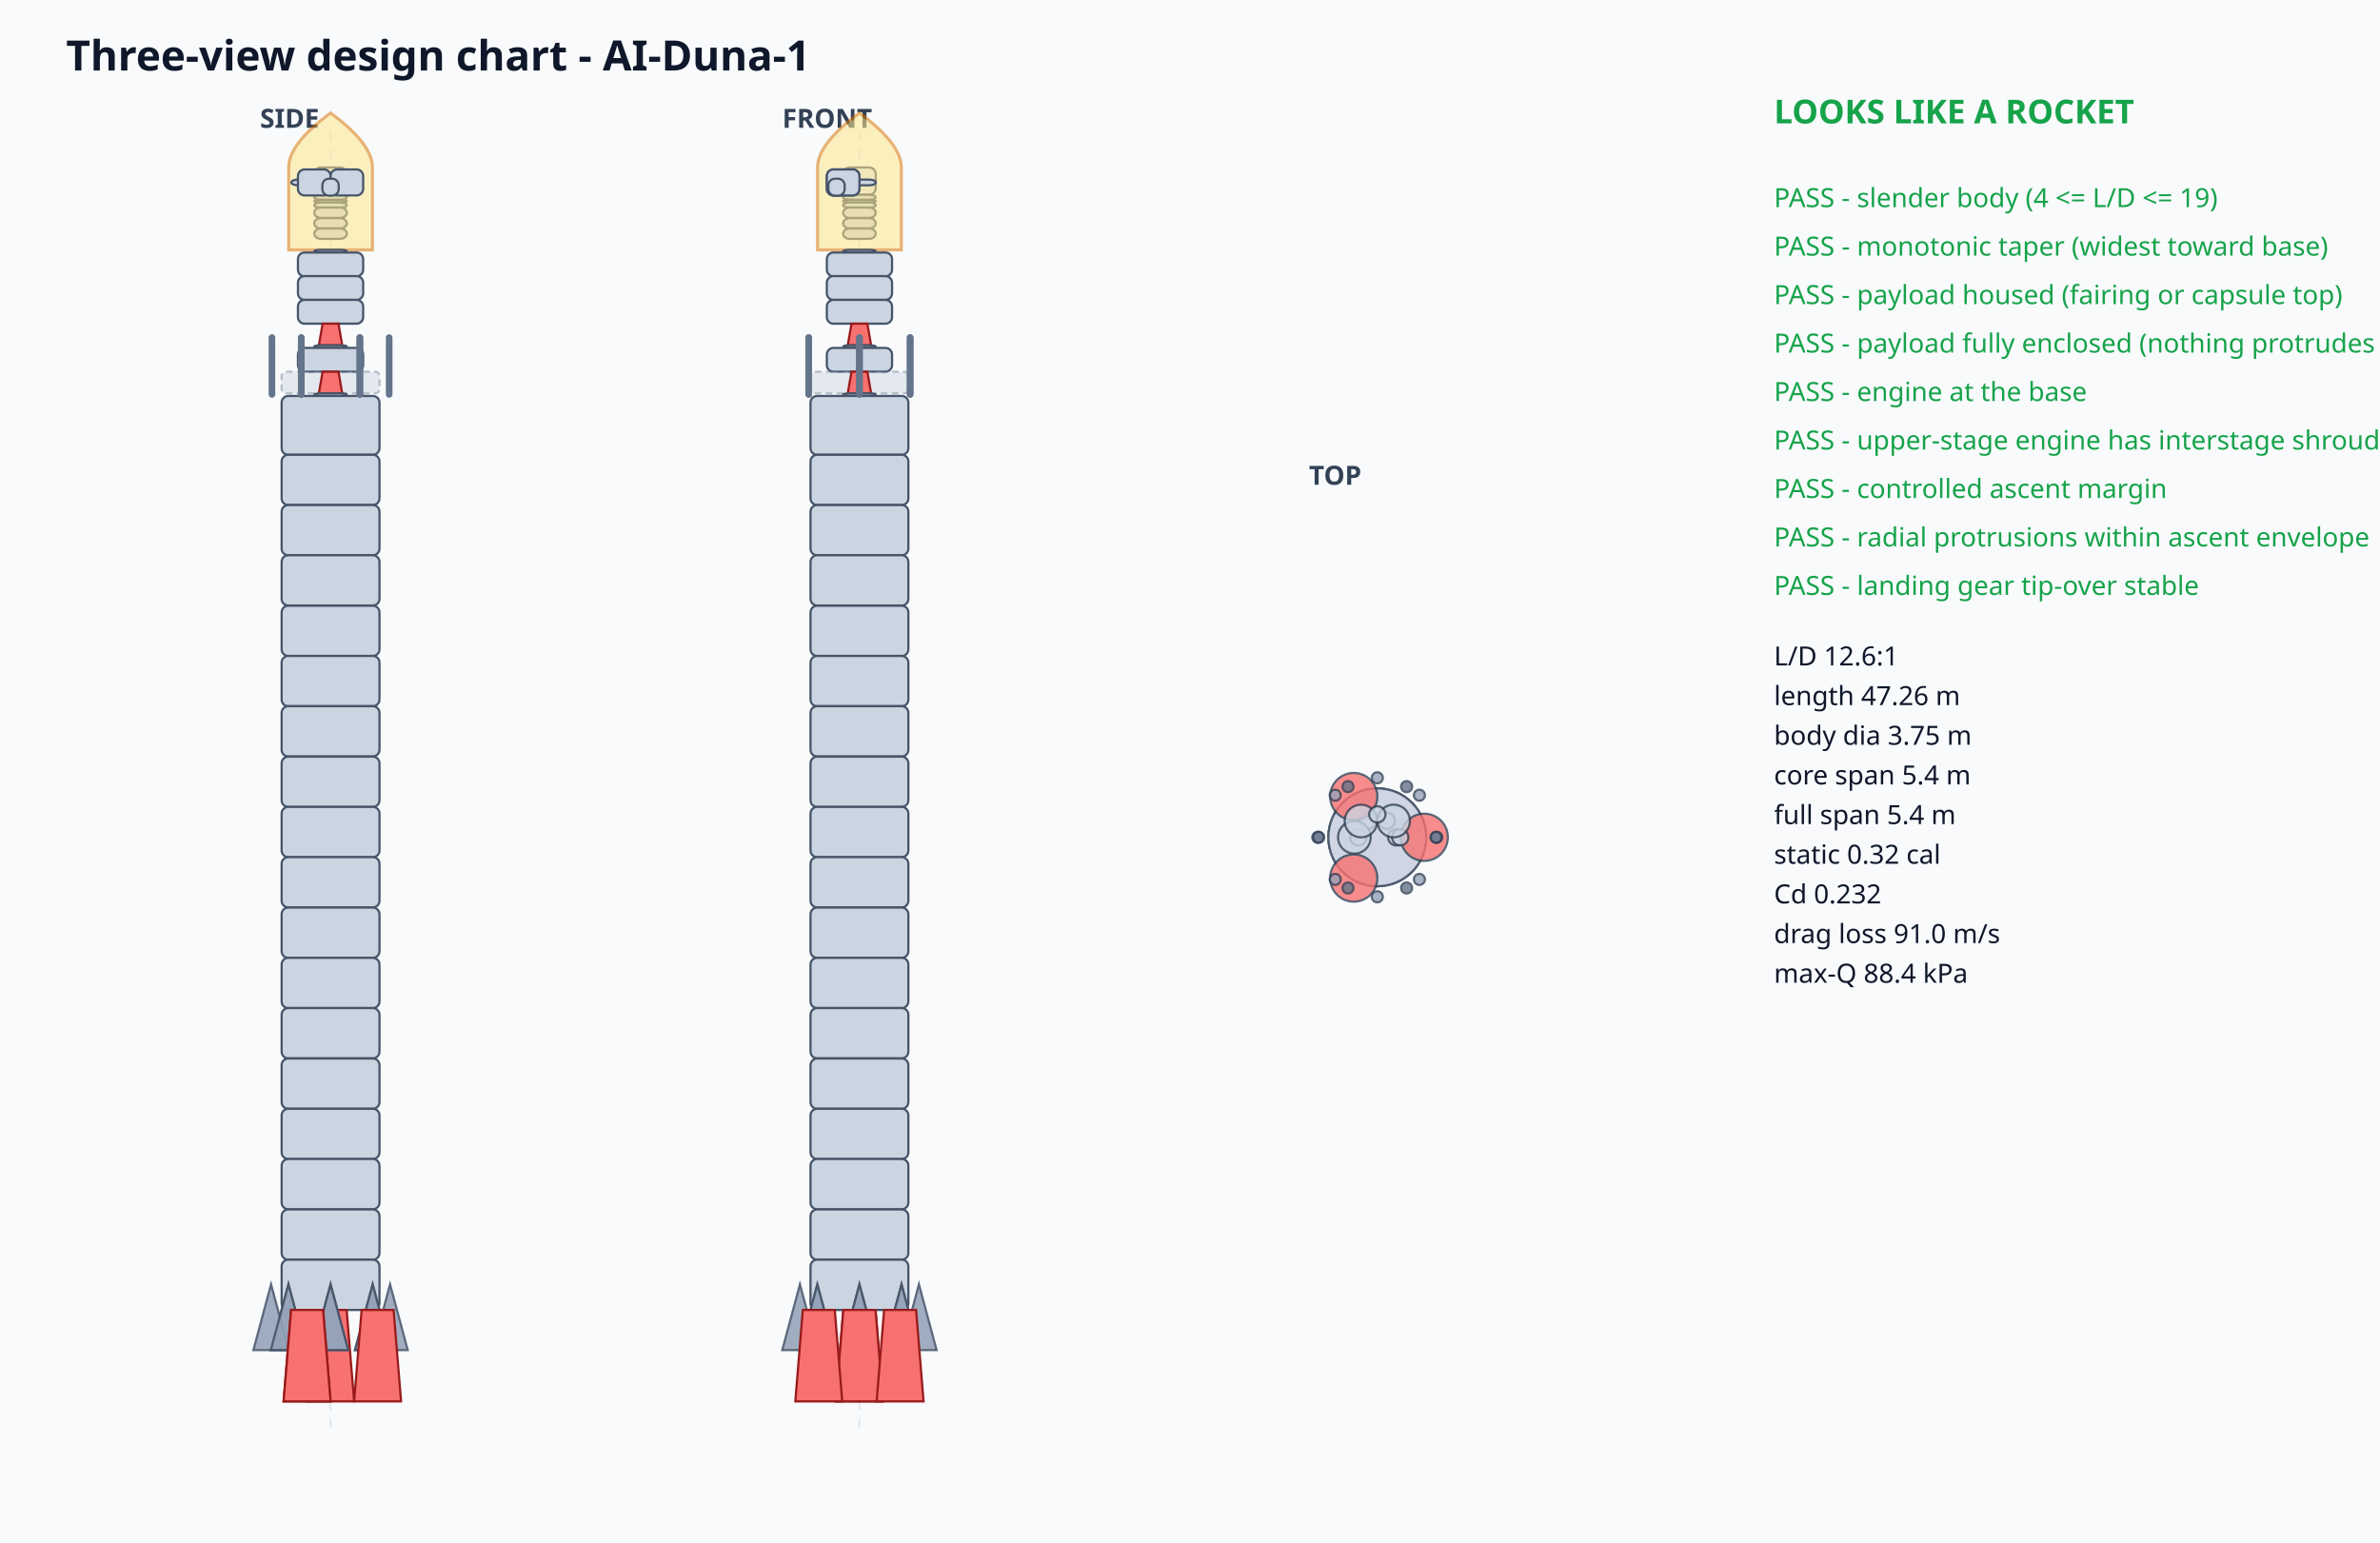
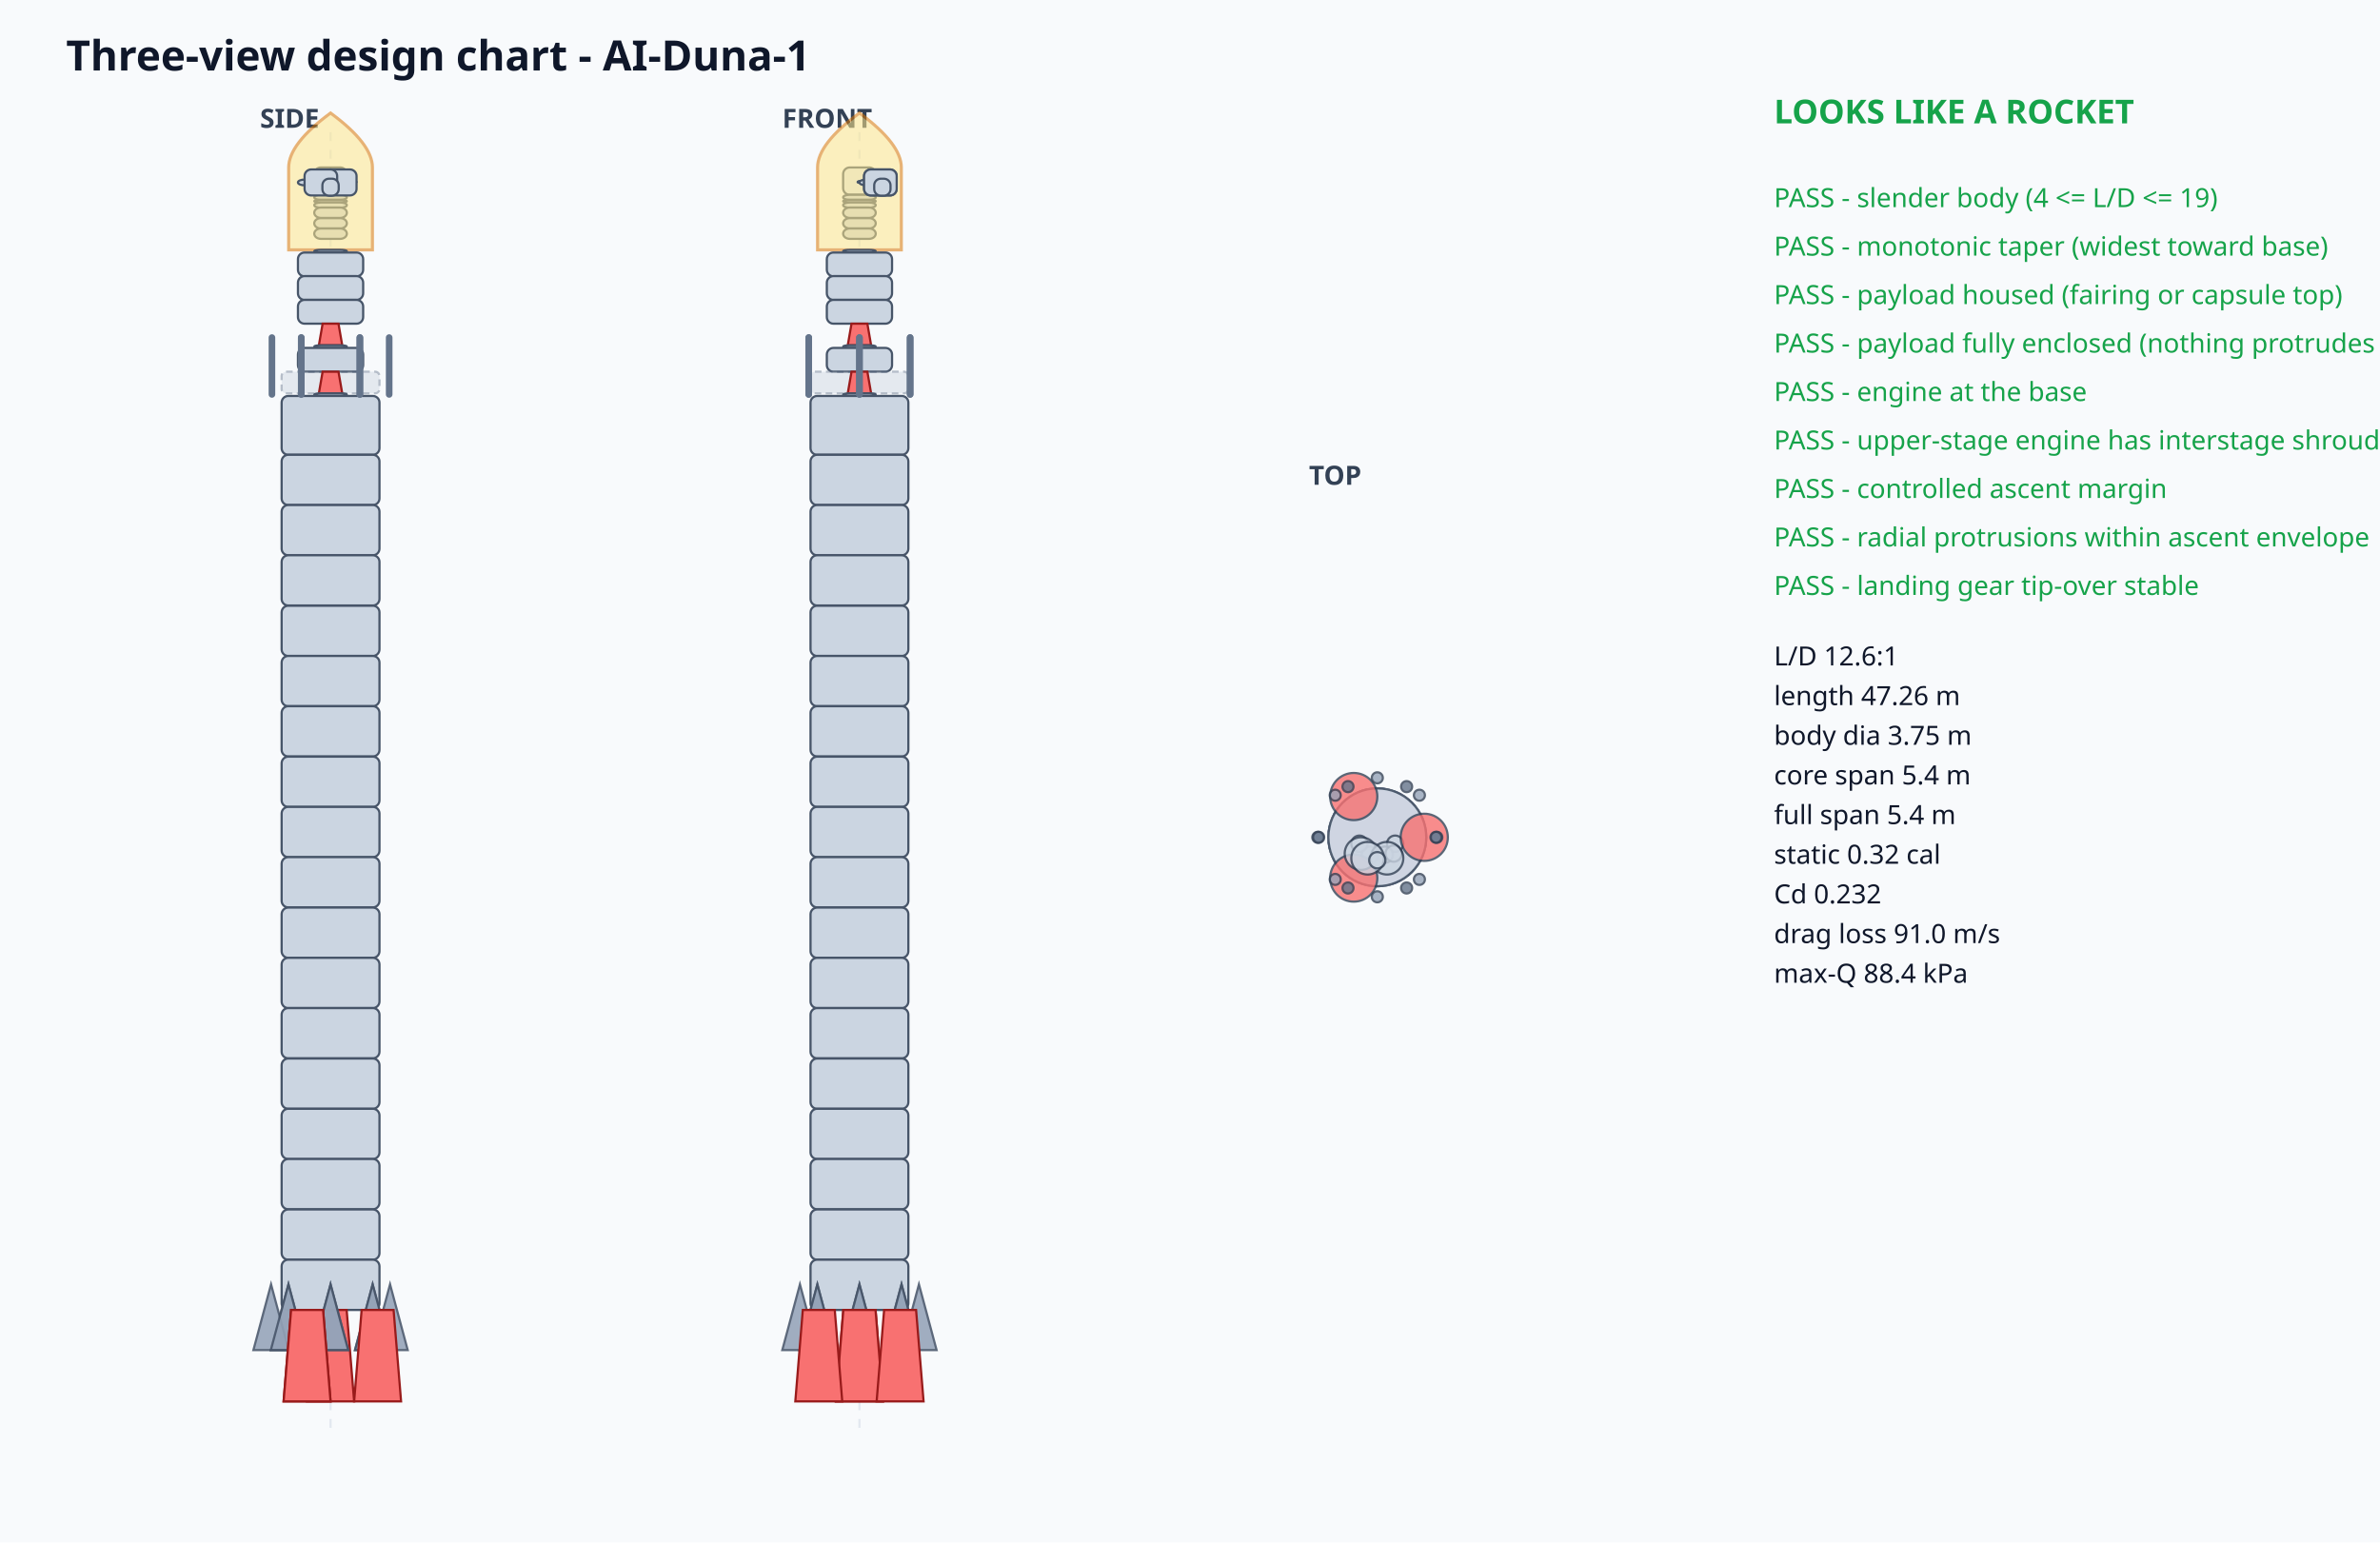
<svg xmlns="http://www.w3.org/2000/svg" width="1080" height="700" viewBox="0 0 1080 700" font-family="system-ui,Segoe UI,sans-serif">
  <rect width="1080" height="700" fill="#f8fafc" />
  <text x="30" y="32" font-size="19" font-weight="700" fill="#0f172a">Three-view design chart - AI-Duna-1</text>
  <text x="805" y="56" font-size="15" font-weight="700" fill="#16a34a">LOOKS LIKE A ROCKET</text>
  <text x="118" y="58" font-size="12" font-weight="700" fill="#334155">SIDE</text>
  <text x="355" y="58" font-size="12" font-weight="700" fill="#334155">FRONT</text>
  <text x="594" y="220" font-size="12" font-weight="700" fill="#334155">TOP</text>
  <line x1="150.0" y1="60" x2="150.0" y2="650" stroke="#e2e8f0" stroke-dasharray="4 4" />
  <line x1="390.0" y1="60" x2="390.0" y2="650" stroke="#e2e8f0" stroke-dasharray="4 4" />
  <circle cx="625.0" cy="380.0" r="22.2" fill="none" stroke="#94a3b8" stroke-dasharray="4 4" />
  <rect x="142.6" y="76.0" width="14.8" height="12.4" rx="3" fill="#e2e8f0" stroke="#475569" />
  <rect x="142.6" y="88.4" width="14.8" height="2.3" rx="3" fill="#cbd5e1" stroke="#475569" />
  <rect x="142.6" y="90.7" width="14.8" height="1.2" rx="3" fill="#cbd5e1" stroke="#475569" />
  <rect x="142.6" y="91.9" width="14.8" height="2.4" rx="3" fill="#cbd5e1" stroke="#475569" />
  <rect x="142.6" y="94.2" width="14.8" height="4.7" rx="3" fill="#cbd5e1" stroke="#475569" />
  <rect x="142.6" y="99.0" width="14.8" height="4.7" rx="3" fill="#cbd5e1" stroke="#475569" />
  <rect x="142.6" y="103.7" width="14.8" height="4.7" rx="3" fill="#cbd5e1" stroke="#475569" />
  <path d="M 131.0 113.4 L 131.0 76.0 Q 131.0 65.3 150.0 51.3 Q 169.0 65.3 169.0 76.0 L 169.0 113.4 Z" fill="#fde68a" stroke="#d97706" stroke-width="1.4" opacity="0.55" />
  <rect x="142.6" y="113.4" width="14.8" height="1.2" rx="3" fill="#cbd5e1" stroke="#475569" />
  <rect x="135.2" y="114.6" width="29.6" height="10.8" rx="3" fill="#cbd5e1" stroke="#475569" />
  <rect x="135.2" y="125.3" width="29.6" height="10.8" rx="3" fill="#cbd5e1" stroke="#475569" />
  <rect x="135.2" y="136.1" width="29.6" height="10.8" rx="3" fill="#cbd5e1" stroke="#475569" />
  <polygon points="146.4,146.9 153.6,146.9 155.3,156.7 144.7,156.7" fill="#f87171" stroke="#991b1b" />
  <rect x="142.6" y="156.7" width="14.8" height="1.2" rx="3" fill="#cbd5e1" stroke="#475569" />
  <rect x="135.2" y="157.9" width="29.6" height="10.8" rx="3" fill="#cbd5e1" stroke="#475569" />
  <rect x="127.8" y="168.7" width="44.4" height="9.8" rx="2" fill="#cbd5e1" stroke="#64748b" stroke-dasharray="3 2" opacity="0.45" />
  <polygon points="146.4,168.7 153.6,168.7 155.3,178.5 144.7,178.5" fill="#f87171" stroke="#991b1b" />
  <rect x="142.6" y="178.5" width="14.8" height="1.2" rx="3" fill="#cbd5e1" stroke="#475569" />
  <rect x="127.8" y="179.7" width="44.4" height="26.7" rx="3" fill="#cbd5e1" stroke="#475569" />
  <rect x="127.8" y="206.4" width="44.4" height="22.8" rx="3" fill="#cbd5e1" stroke="#475569" />
  <rect x="127.8" y="229.2" width="44.4" height="22.8" rx="3" fill="#cbd5e1" stroke="#475569" />
  <rect x="127.8" y="252.0" width="44.4" height="22.8" rx="3" fill="#cbd5e1" stroke="#475569" />
  <rect x="127.8" y="274.9" width="44.4" height="22.8" rx="3" fill="#cbd5e1" stroke="#475569" />
  <rect x="127.8" y="297.7" width="44.4" height="22.8" rx="3" fill="#cbd5e1" stroke="#475569" />
  <rect x="127.8" y="320.5" width="44.4" height="22.8" rx="3" fill="#cbd5e1" stroke="#475569" />
  <rect x="127.8" y="343.4" width="44.4" height="22.8" rx="3" fill="#cbd5e1" stroke="#475569" />
  <rect x="127.8" y="366.2" width="44.4" height="22.8" rx="3" fill="#cbd5e1" stroke="#475569" />
  <rect x="127.8" y="389.0" width="44.4" height="22.8" rx="3" fill="#cbd5e1" stroke="#475569" />
  <rect x="127.8" y="411.9" width="44.4" height="22.8" rx="3" fill="#cbd5e1" stroke="#475569" />
  <rect x="127.8" y="434.7" width="44.4" height="22.8" rx="3" fill="#cbd5e1" stroke="#475569" />
  <rect x="127.8" y="457.5" width="44.4" height="22.8" rx="3" fill="#cbd5e1" stroke="#475569" />
  <rect x="127.8" y="480.4" width="44.4" height="22.8" rx="3" fill="#cbd5e1" stroke="#475569" />
  <rect x="127.8" y="503.2" width="44.4" height="22.8" rx="3" fill="#cbd5e1" stroke="#475569" />
  <rect x="127.8" y="526.0" width="44.4" height="22.8" rx="3" fill="#cbd5e1" stroke="#475569" />
  <rect x="127.8" y="548.9" width="44.4" height="22.8" rx="3" fill="#cbd5e1" stroke="#475569" />
  <rect x="127.8" y="571.7" width="44.4" height="22.8" rx="3" fill="#cbd5e1" stroke="#475569" />
  <polygon points="142.7,594.5 157.3,594.5 160.7,636.0 139.3,636.0" fill="#f87171" stroke="#991b1b" />
-   <rect x="137.7" y="82.1" width="7.4" height="1.0" rx="3" fill="#cbd5e1" stroke="#475569" />
-   <rect x="142.0" y="82.1" width="7.4" height="1.0" rx="3" fill="#cbd5e1" stroke="#475569" />
-   <rect x="150.6" y="82.1" width="7.4" height="1.0" rx="3" fill="#cbd5e1" stroke="#475569" />
-   <rect x="154.9" y="82.1" width="7.4" height="1.0" rx="3" fill="#cbd5e1" stroke="#475569" />
-   <rect x="156.7" y="81.7" width="7.4" height="2.1" rx="3" fill="#cbd5e1" stroke="#475569" />
-   <rect x="132.2" y="81.5" width="14.8" height="2.6" rx="3" fill="#cbd5e1" stroke="#475569" />
-   <rect x="135.2" y="76.9" width="14.8" height="11.8" rx="3" fill="#cbd5e1" stroke="#475569" />
-   <rect x="150.0" y="76.9" width="14.8" height="11.8" rx="3" fill="#cbd5e1" stroke="#475569" />
+   <rect x="154.4" y="82.1" width="7.4" height="1.0" rx="3" fill="#cbd5e1" stroke="#475569" />
+   <rect x="149.7" y="82.1" width="7.4" height="1.0" rx="3" fill="#cbd5e1" stroke="#475569" />
+   <rect x="142.9" y="82.1" width="7.4" height="1.0" rx="3" fill="#cbd5e1" stroke="#475569" />
+   <rect x="138.2" y="82.1" width="7.4" height="1.0" rx="3" fill="#cbd5e1" stroke="#475569" />
+   <rect x="153.7" y="81.7" width="7.4" height="2.1" rx="3" fill="#cbd5e1" stroke="#475569" />
+   <rect x="135.2" y="81.5" width="14.8" height="2.6" rx="3" fill="#cbd5e1" stroke="#475569" />
+   <rect x="147.0" y="76.9" width="14.8" height="11.8" rx="3" fill="#cbd5e1" stroke="#475569" />
+   <rect x="138.2" y="76.9" width="14.8" height="11.8" rx="3" fill="#cbd5e1" stroke="#475569" />
  <rect x="146.3" y="81.1" width="7.4" height="7.7" rx="3" fill="#cbd5e1" stroke="#475569" />
  <line x1="176.6" y1="153.2" x2="176.6" y2="179.0" stroke="#64748b" stroke-width="3" stroke-linecap="round" />
  <line x1="163.3" y1="153.2" x2="163.3" y2="179.0" stroke="#64748b" stroke-width="3" stroke-linecap="round" />
  <line x1="136.7" y1="153.2" x2="136.7" y2="179.0" stroke="#64748b" stroke-width="3" stroke-linecap="round" />
  <line x1="123.4" y1="153.2" x2="123.4" y2="179.0" stroke="#64748b" stroke-width="3" stroke-linecap="round" />
  <line x1="136.7" y1="153.2" x2="136.7" y2="179.0" stroke="#64748b" stroke-width="3" stroke-linecap="round" />
  <line x1="163.3" y1="153.2" x2="163.3" y2="179.0" stroke="#64748b" stroke-width="3" stroke-linecap="round" />
  <polygon points="177.0,582.9 169.0,612.7 185.0,612.7" fill="#94a3b8" stroke="#475569" opacity="0.88" />
  <polygon points="169.1,582.9 161.1,612.7 177.1,612.7" fill="#94a3b8" stroke="#475569" opacity="0.88" />
  <polygon points="150.0,582.9 142.0,612.7 158.0,612.7" fill="#94a3b8" stroke="#475569" opacity="0.88" />
  <polygon points="130.9,582.9 122.9,612.7 138.9,612.7" fill="#94a3b8" stroke="#475569" opacity="0.88" />
  <polygon points="123.0,582.9 115.0,612.7 131.0,612.7" fill="#94a3b8" stroke="#475569" opacity="0.88" />
  <polygon points="130.9,582.9 122.9,612.7 138.9,612.7" fill="#94a3b8" stroke="#475569" opacity="0.88" />
  <polygon points="150.0,582.9 142.0,612.7 158.0,612.7" fill="#94a3b8" stroke="#475569" opacity="0.88" />
  <polygon points="169.1,582.9 161.1,612.7 177.1,612.7" fill="#94a3b8" stroke="#475569" opacity="0.88" />
  <polygon points="164.1,594.5 178.6,594.5 182.0,636.0 160.7,636.0" fill="#f87171" stroke="#991b1b" />
  <polygon points="132.1,594.5 146.6,594.5 150.0,636.0 128.7,636.0" fill="#f87171" stroke="#991b1b" />
  <polygon points="132.1,594.5 146.6,594.5 150.0,636.0 128.7,636.0" fill="#f87171" stroke="#991b1b" />
  <rect x="382.6" y="76.0" width="14.8" height="12.4" rx="3" fill="#e2e8f0" stroke="#475569" />
  <rect x="382.6" y="88.4" width="14.8" height="2.3" rx="3" fill="#cbd5e1" stroke="#475569" />
  <rect x="382.6" y="90.7" width="14.8" height="1.2" rx="3" fill="#cbd5e1" stroke="#475569" />
  <rect x="382.6" y="91.9" width="14.8" height="2.4" rx="3" fill="#cbd5e1" stroke="#475569" />
  <rect x="382.6" y="94.2" width="14.8" height="4.7" rx="3" fill="#cbd5e1" stroke="#475569" />
  <rect x="382.6" y="99.0" width="14.8" height="4.7" rx="3" fill="#cbd5e1" stroke="#475569" />
  <rect x="382.6" y="103.7" width="14.8" height="4.7" rx="3" fill="#cbd5e1" stroke="#475569" />
  <path d="M 371.0 113.4 L 371.0 76.0 Q 371.0 65.3 390.0 51.3 Q 409.0 65.3 409.0 76.0 L 409.0 113.4 Z" fill="#fde68a" stroke="#d97706" stroke-width="1.4" opacity="0.55" />
  <rect x="382.6" y="113.4" width="14.8" height="1.2" rx="3" fill="#cbd5e1" stroke="#475569" />
  <rect x="375.2" y="114.6" width="29.6" height="10.8" rx="3" fill="#cbd5e1" stroke="#475569" />
  <rect x="375.2" y="125.3" width="29.6" height="10.8" rx="3" fill="#cbd5e1" stroke="#475569" />
  <rect x="375.2" y="136.1" width="29.6" height="10.8" rx="3" fill="#cbd5e1" stroke="#475569" />
  <polygon points="386.4,146.9 393.6,146.9 395.3,156.7 384.7,156.7" fill="#f87171" stroke="#991b1b" />
  <rect x="382.6" y="156.7" width="14.8" height="1.2" rx="3" fill="#cbd5e1" stroke="#475569" />
  <rect x="375.2" y="157.9" width="29.6" height="10.8" rx="3" fill="#cbd5e1" stroke="#475569" />
  <rect x="367.8" y="168.7" width="44.4" height="9.8" rx="2" fill="#cbd5e1" stroke="#64748b" stroke-dasharray="3 2" opacity="0.45" />
  <polygon points="386.4,168.7 393.6,168.7 395.3,178.5 384.7,178.5" fill="#f87171" stroke="#991b1b" />
  <rect x="382.6" y="178.5" width="14.8" height="1.2" rx="3" fill="#cbd5e1" stroke="#475569" />
  <rect x="367.8" y="179.7" width="44.4" height="26.7" rx="3" fill="#cbd5e1" stroke="#475569" />
  <rect x="367.8" y="206.4" width="44.4" height="22.8" rx="3" fill="#cbd5e1" stroke="#475569" />
  <rect x="367.8" y="229.2" width="44.4" height="22.8" rx="3" fill="#cbd5e1" stroke="#475569" />
  <rect x="367.8" y="252.0" width="44.4" height="22.8" rx="3" fill="#cbd5e1" stroke="#475569" />
  <rect x="367.8" y="274.9" width="44.4" height="22.8" rx="3" fill="#cbd5e1" stroke="#475569" />
  <rect x="367.8" y="297.7" width="44.4" height="22.8" rx="3" fill="#cbd5e1" stroke="#475569" />
  <rect x="367.8" y="320.5" width="44.4" height="22.8" rx="3" fill="#cbd5e1" stroke="#475569" />
  <rect x="367.8" y="343.4" width="44.4" height="22.8" rx="3" fill="#cbd5e1" stroke="#475569" />
  <rect x="367.8" y="366.2" width="44.4" height="22.8" rx="3" fill="#cbd5e1" stroke="#475569" />
  <rect x="367.8" y="389.0" width="44.4" height="22.8" rx="3" fill="#cbd5e1" stroke="#475569" />
  <rect x="367.8" y="411.9" width="44.4" height="22.8" rx="3" fill="#cbd5e1" stroke="#475569" />
  <rect x="367.8" y="434.7" width="44.4" height="22.8" rx="3" fill="#cbd5e1" stroke="#475569" />
  <rect x="367.8" y="457.5" width="44.4" height="22.8" rx="3" fill="#cbd5e1" stroke="#475569" />
  <rect x="367.8" y="480.4" width="44.4" height="22.8" rx="3" fill="#cbd5e1" stroke="#475569" />
  <rect x="367.8" y="503.2" width="44.4" height="22.8" rx="3" fill="#cbd5e1" stroke="#475569" />
  <rect x="367.8" y="526.0" width="44.4" height="22.8" rx="3" fill="#cbd5e1" stroke="#475569" />
  <rect x="367.8" y="548.9" width="44.4" height="22.8" rx="3" fill="#cbd5e1" stroke="#475569" />
  <rect x="367.8" y="571.7" width="44.4" height="22.8" rx="3" fill="#cbd5e1" stroke="#475569" />
  <polygon points="382.7,594.5 397.3,594.5 400.7,636.0 379.3,636.0" fill="#f87171" stroke="#991b1b" />
-   <rect x="386.3" y="82.1" width="7.4" height="1.0" rx="3" fill="#cbd5e1" stroke="#475569" />
-   <rect x="378.8" y="82.1" width="7.4" height="1.0" rx="3" fill="#cbd5e1" stroke="#475569" />
-   <rect x="378.8" y="82.1" width="7.4" height="1.0" rx="3" fill="#cbd5e1" stroke="#475569" />
-   <rect x="386.3" y="82.1" width="7.4" height="1.0" rx="3" fill="#cbd5e1" stroke="#475569" />
-   <rect x="386.3" y="81.7" width="7.4" height="2.1" rx="3" fill="#cbd5e1" stroke="#475569" />
-   <rect x="382.6" y="81.5" width="14.8" height="2.6" rx="3" fill="#cbd5e1" stroke="#475569" />
-   <rect x="375.2" y="76.9" width="14.8" height="11.8" rx="3" fill="#cbd5e1" stroke="#475569" />
-   <rect x="375.2" y="76.9" width="14.8" height="11.8" rx="3" fill="#cbd5e1" stroke="#475569" />
-   <rect x="375.9" y="81.1" width="7.4" height="7.7" rx="3" fill="#cbd5e1" stroke="#475569" />
+   <rect x="389.2" y="82.1" width="7.4" height="1.0" rx="3" fill="#cbd5e1" stroke="#475569" />
+   <rect x="394.2" y="82.1" width="7.4" height="1.0" rx="3" fill="#cbd5e1" stroke="#475569" />
+   <rect x="394.2" y="82.1" width="7.4" height="1.0" rx="3" fill="#cbd5e1" stroke="#475569" />
+   <rect x="389.2" y="82.1" width="7.4" height="1.0" rx="3" fill="#cbd5e1" stroke="#475569" />
+   <rect x="393.7" y="81.7" width="7.4" height="2.1" rx="3" fill="#cbd5e1" stroke="#475569" />
+   <rect x="390.0" y="81.5" width="14.8" height="2.6" rx="3" fill="#cbd5e1" stroke="#475569" />
+   <rect x="392.1" y="76.9" width="14.8" height="11.8" rx="3" fill="#cbd5e1" stroke="#475569" />
+   <rect x="392.1" y="76.9" width="14.8" height="11.8" rx="3" fill="#cbd5e1" stroke="#475569" />
+   <rect x="396.7" y="81.1" width="7.4" height="7.7" rx="3" fill="#cbd5e1" stroke="#475569" />
  <line x1="390.0" y1="153.2" x2="390.0" y2="179.0" stroke="#64748b" stroke-width="3" stroke-linecap="round" />
  <line x1="413.0" y1="153.2" x2="413.0" y2="179.0" stroke="#64748b" stroke-width="3" stroke-linecap="round" />
  <line x1="413.0" y1="153.2" x2="413.0" y2="179.0" stroke="#64748b" stroke-width="3" stroke-linecap="round" />
  <line x1="390.0" y1="153.2" x2="390.0" y2="179.0" stroke="#64748b" stroke-width="3" stroke-linecap="round" />
  <line x1="367.0" y1="153.2" x2="367.0" y2="179.0" stroke="#64748b" stroke-width="3" stroke-linecap="round" />
  <line x1="367.0" y1="153.2" x2="367.0" y2="179.0" stroke="#64748b" stroke-width="3" stroke-linecap="round" />
  <polygon points="390.0,582.9 382.0,612.7 398.0,612.7" fill="#94a3b8" stroke="#475569" opacity="0.88" />
  <polygon points="409.1,582.9 401.1,612.7 417.1,612.7" fill="#94a3b8" stroke="#475569" opacity="0.88" />
  <polygon points="417.0,582.9 409.0,612.7 425.0,612.7" fill="#94a3b8" stroke="#475569" opacity="0.88" />
  <polygon points="409.1,582.9 401.1,612.7 417.1,612.7" fill="#94a3b8" stroke="#475569" opacity="0.88" />
  <polygon points="390.0,582.9 382.0,612.7 398.0,612.7" fill="#94a3b8" stroke="#475569" opacity="0.88" />
  <polygon points="370.9,582.9 362.9,612.7 378.9,612.7" fill="#94a3b8" stroke="#475569" opacity="0.88" />
  <polygon points="363.0,582.9 355.0,612.7 371.0,612.7" fill="#94a3b8" stroke="#475569" opacity="0.88" />
  <polygon points="370.9,582.9 362.9,612.7 378.9,612.7" fill="#94a3b8" stroke="#475569" opacity="0.88" />
  <polygon points="382.7,594.5 397.3,594.5 400.7,636.0 379.3,636.0" fill="#f87171" stroke="#991b1b" />
  <polygon points="401.2,594.5 415.7,594.5 419.1,636.0 397.8,636.0" fill="#f87171" stroke="#991b1b" />
  <polygon points="364.3,594.5 378.8,594.5 382.2,636.0 360.9,636.0" fill="#f87171" stroke="#991b1b" />
  <circle cx="625.0" cy="380.0" r="22.2" fill="#cbd5e1" stroke="#475569" opacity="0.30" />
  <circle cx="625.0" cy="380.0" r="22.2" fill="#cbd5e1" stroke="#475569" opacity="0.30" />
  <circle cx="625.0" cy="380.0" r="22.2" fill="#cbd5e1" stroke="#475569" opacity="0.30" />
  <circle cx="625.0" cy="380.0" r="22.2" fill="#cbd5e1" stroke="#475569" opacity="0.30" />
  <circle cx="625.0" cy="380.0" r="22.2" fill="#cbd5e1" stroke="#475569" opacity="0.30" />
  <circle cx="625.0" cy="380.0" r="22.2" fill="#cbd5e1" stroke="#475569" opacity="0.30" />
  <circle cx="625.0" cy="380.0" r="22.2" fill="#cbd5e1" stroke="#475569" opacity="0.30" />
  <circle cx="625.0" cy="380.0" r="22.2" fill="#cbd5e1" stroke="#475569" opacity="0.30" />
-   <circle cx="616.4" cy="380.0" r="3.7" fill="#cbd5e1" stroke="#334155" opacity="0.80" />
-   <circle cx="620.7" cy="372.5" r="3.7" fill="#cbd5e1" stroke="#334155" opacity="0.80" />
-   <circle cx="629.3" cy="372.5" r="3.7" fill="#cbd5e1" stroke="#334155" opacity="0.80" />
-   <circle cx="633.6" cy="380.0" r="3.7" fill="#cbd5e1" stroke="#334155" opacity="0.80" />
+   <circle cx="633.1" cy="382.9" r="3.7" fill="#cbd5e1" stroke="#334155" opacity="0.80" />
+   <circle cx="628.4" cy="387.9" r="3.7" fill="#cbd5e1" stroke="#334155" opacity="0.80" />
+   <circle cx="621.6" cy="387.9" r="3.7" fill="#cbd5e1" stroke="#334155" opacity="0.80" />
+   <circle cx="616.9" cy="382.9" r="3.7" fill="#cbd5e1" stroke="#334155" opacity="0.80" />
  <circle cx="646.3" cy="380.0" r="10.7" fill="#f87171" stroke="#334155" opacity="0.80" />
  <circle cx="614.3" cy="398.5" r="10.7" fill="#f87171" stroke="#334155" opacity="0.80" />
  <circle cx="614.3" cy="361.5" r="10.7" fill="#f87171" stroke="#334155" opacity="0.80" />
-   <circle cx="635.4" cy="380.0" r="3.7" fill="#cbd5e1" stroke="#334155" opacity="0.80" />
-   <circle cx="614.6" cy="380.0" r="7.4" fill="#cbd5e1" stroke="#334155" opacity="0.80" />
-   <circle cx="617.6" cy="372.6" r="7.4" fill="#cbd5e1" stroke="#334155" opacity="0.80" />
-   <circle cx="632.4" cy="372.6" r="7.4" fill="#cbd5e1" stroke="#334155" opacity="0.80" />
-   <circle cx="625.0" cy="369.6" r="3.7" fill="#cbd5e1" stroke="#334155" opacity="0.80" />
+   <circle cx="632.4" cy="387.4" r="3.7" fill="#cbd5e1" stroke="#334155" opacity="0.80" />
+   <circle cx="617.6" cy="387.4" r="7.4" fill="#cbd5e1" stroke="#334155" opacity="0.80" />
+   <circle cx="629.4" cy="389.5" r="7.4" fill="#cbd5e1" stroke="#334155" opacity="0.80" />
+   <circle cx="620.6" cy="389.5" r="7.4" fill="#cbd5e1" stroke="#334155" opacity="0.80" />
+   <circle cx="625.0" cy="390.4" r="3.7" fill="#cbd5e1" stroke="#334155" opacity="0.80" />
  <circle cx="652.0" cy="380.0" r="2.5" fill="#94a3b8" stroke="#334155" opacity="0.80" />
  <circle cx="644.1" cy="399.1" r="2.5" fill="#94a3b8" stroke="#334155" opacity="0.80" />
  <circle cx="625.0" cy="407.0" r="2.5" fill="#94a3b8" stroke="#334155" opacity="0.80" />
  <circle cx="605.9" cy="399.1" r="2.5" fill="#94a3b8" stroke="#334155" opacity="0.80" />
  <circle cx="598.0" cy="380.0" r="2.5" fill="#94a3b8" stroke="#334155" opacity="0.80" />
  <circle cx="605.9" cy="360.9" r="2.5" fill="#94a3b8" stroke="#334155" opacity="0.80" />
  <circle cx="625.0" cy="353.0" r="2.5" fill="#94a3b8" stroke="#334155" opacity="0.80" />
  <circle cx="644.1" cy="360.9" r="2.5" fill="#94a3b8" stroke="#334155" opacity="0.80" />
  <circle cx="651.6" cy="380.0" r="2.5" fill="#64748b" stroke="#334155" opacity="0.80" />
  <circle cx="638.3" cy="403.0" r="2.5" fill="#64748b" stroke="#334155" opacity="0.80" />
  <circle cx="611.7" cy="403.0" r="2.5" fill="#64748b" stroke="#334155" opacity="0.80" />
  <circle cx="598.4" cy="380.0" r="2.5" fill="#64748b" stroke="#334155" opacity="0.80" />
  <circle cx="611.7" cy="357.0" r="2.5" fill="#64748b" stroke="#334155" opacity="0.80" />
  <circle cx="638.3" cy="357.0" r="2.5" fill="#64748b" stroke="#334155" opacity="0.80" />
  <text x="805" y="94" font-size="12" fill="#16a34a">PASS - slender body (4 &lt;= L/D &lt;= 19)</text>
  <text x="805" y="116" font-size="12" fill="#16a34a">PASS - monotonic taper (widest toward base)</text>
  <text x="805" y="138" font-size="12" fill="#16a34a">PASS - payload housed (fairing or capsule top)</text>
  <text x="805" y="160" font-size="12" fill="#16a34a">PASS - payload fully enclosed (nothing protrudes the fairing)</text>
  <text x="805" y="182" font-size="12" fill="#16a34a">PASS - engine at the base</text>
  <text x="805" y="204" font-size="12" fill="#16a34a">PASS - upper-stage engine has interstage shroud</text>
  <text x="805" y="226" font-size="12" fill="#16a34a">PASS - controlled ascent margin</text>
  <text x="805" y="248" font-size="12" fill="#16a34a">PASS - radial protrusions within ascent envelope</text>
  <text x="805" y="270" font-size="12" fill="#16a34a">PASS - landing gear tip-over stable</text>
  <text x="805" y="302" font-size="12" fill="#0f172a">L/D 12.6:1</text>
  <text x="805" y="320" font-size="12" fill="#0f172a">length 47.26 m</text>
  <text x="805" y="338" font-size="12" fill="#0f172a">body dia 3.75 m</text>
  <text x="805" y="356" font-size="12" fill="#0f172a">core span 5.4 m</text>
  <text x="805" y="374" font-size="12" fill="#0f172a">full span 5.4 m</text>
  <text x="805" y="392" font-size="12" fill="#0f172a">static 0.32 cal</text>
  <text x="805" y="410" font-size="12" fill="#0f172a">Cd 0.232</text>
  <text x="805" y="428" font-size="12" fill="#0f172a">drag loss 91.0 m/s</text>
  <text x="805" y="446" font-size="12" fill="#0f172a">max-Q 88.4 kPa</text>
</svg>
